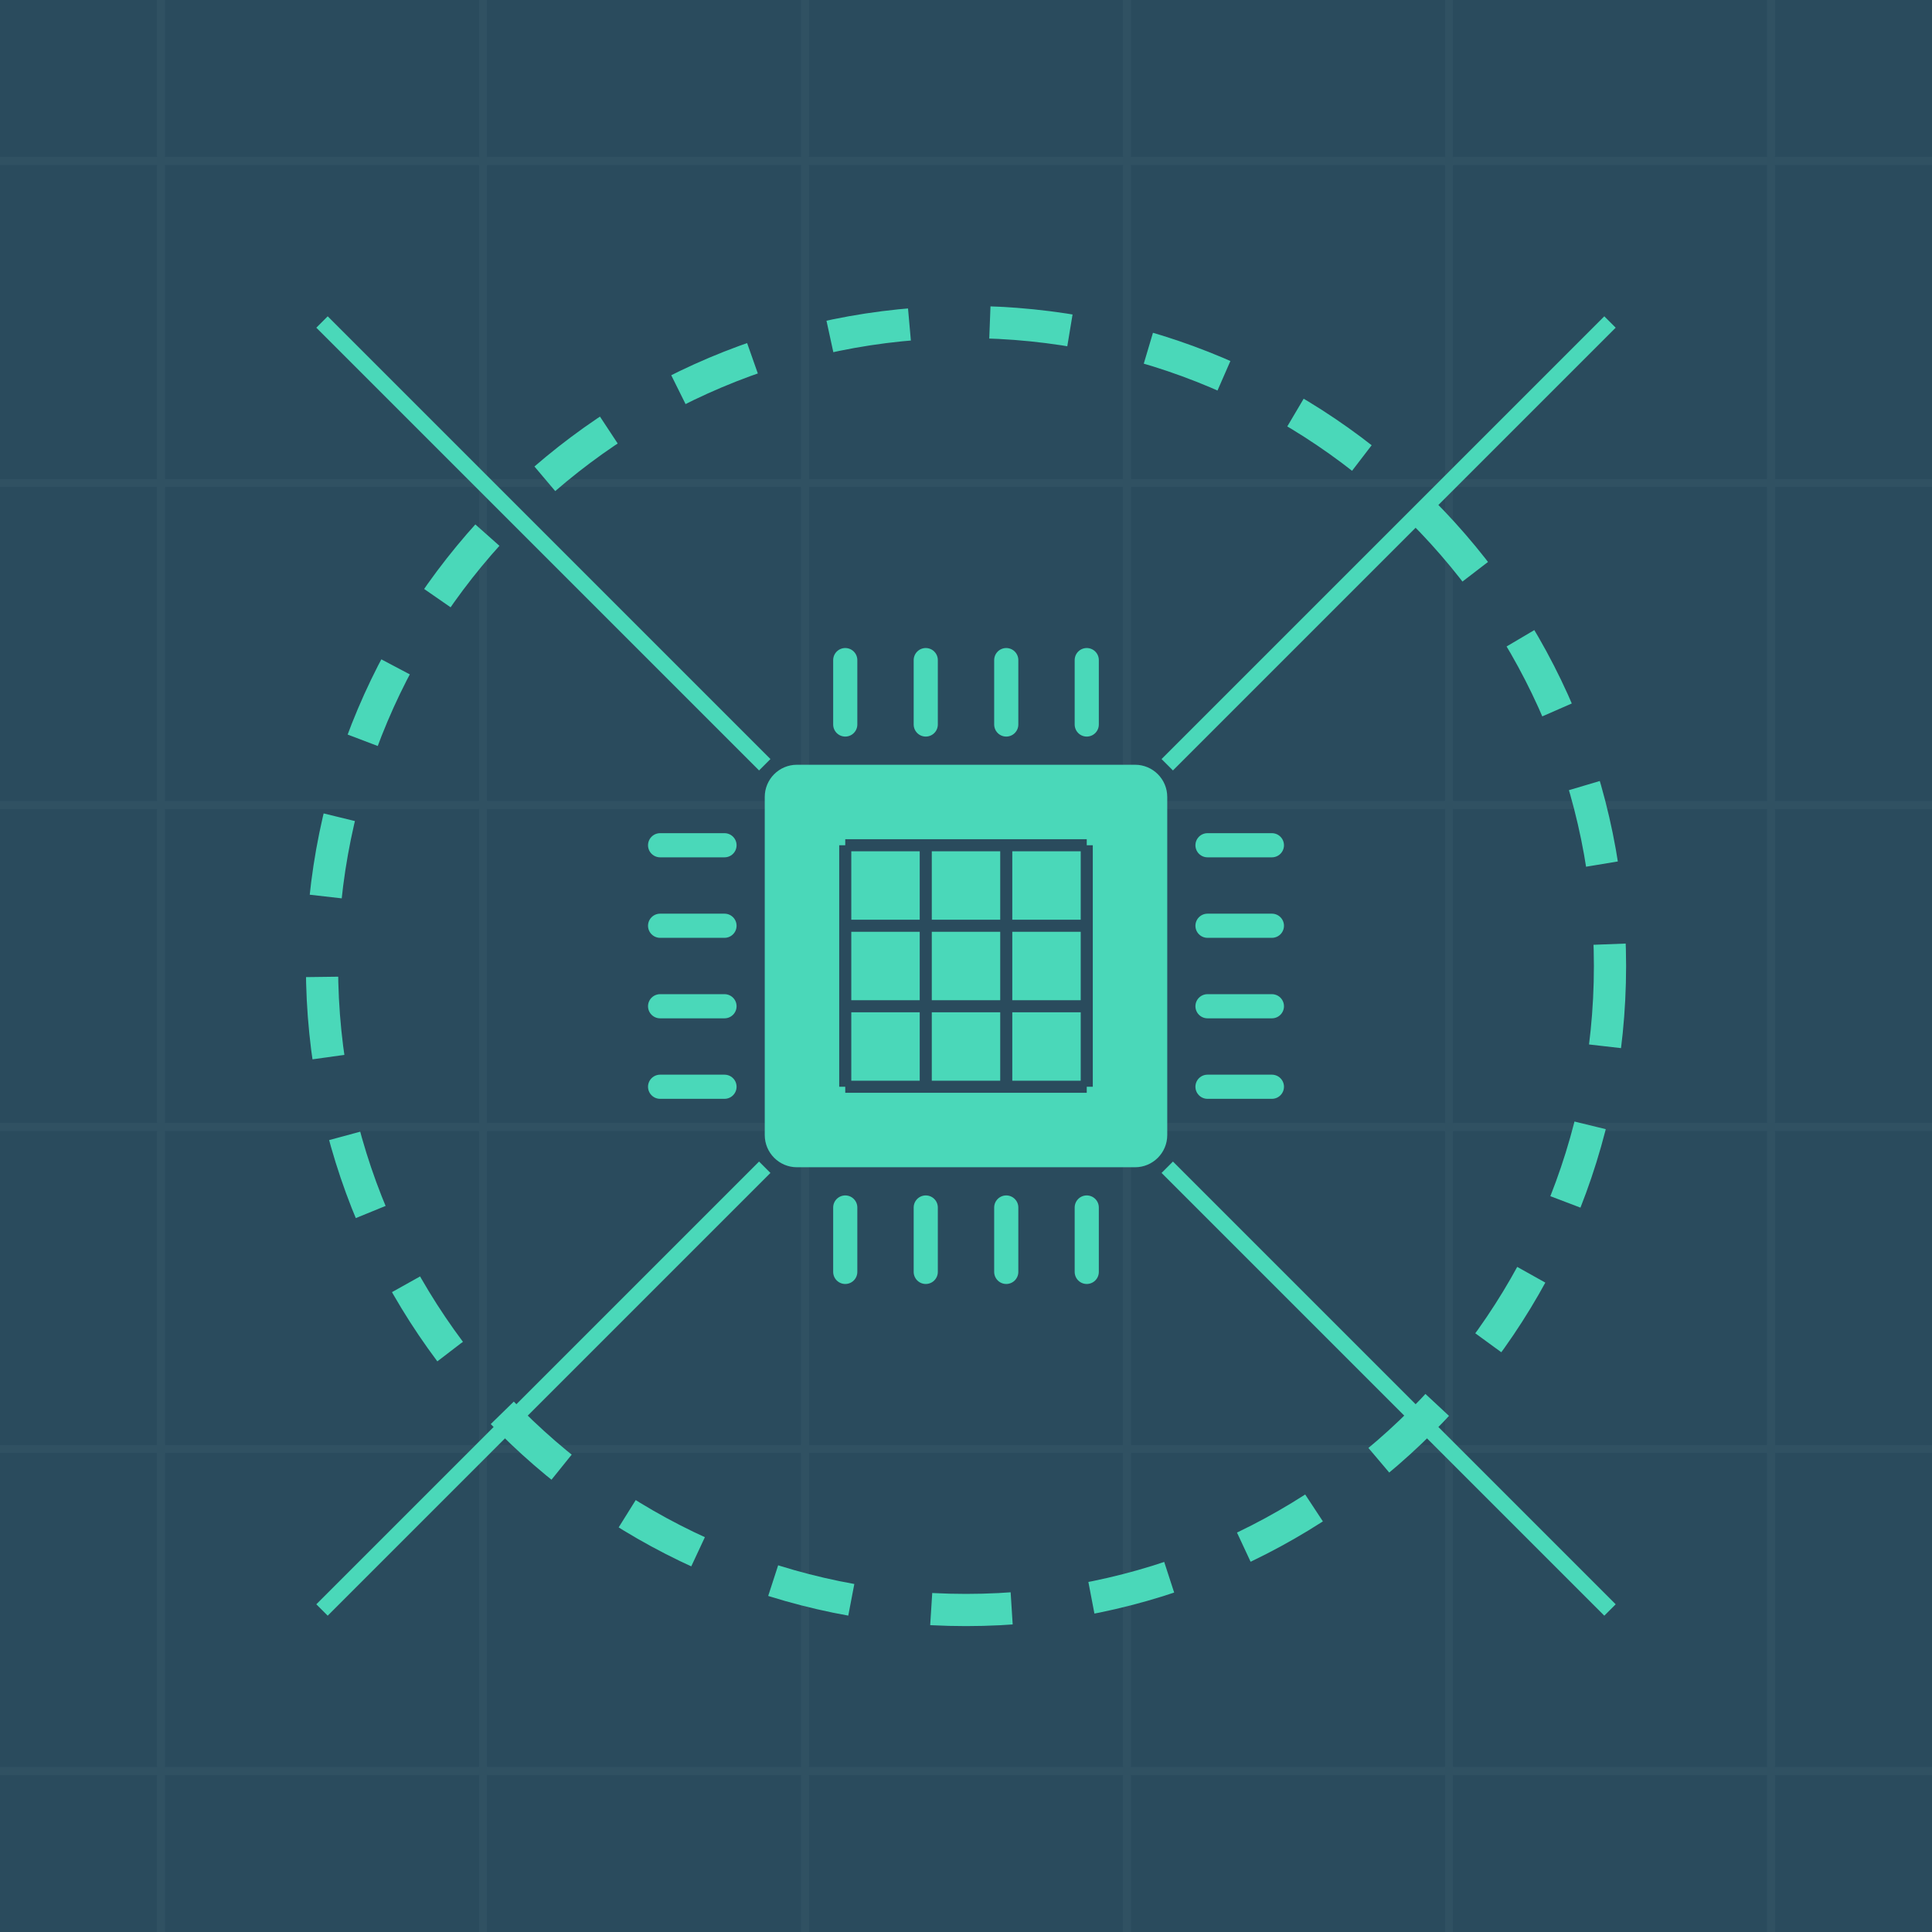
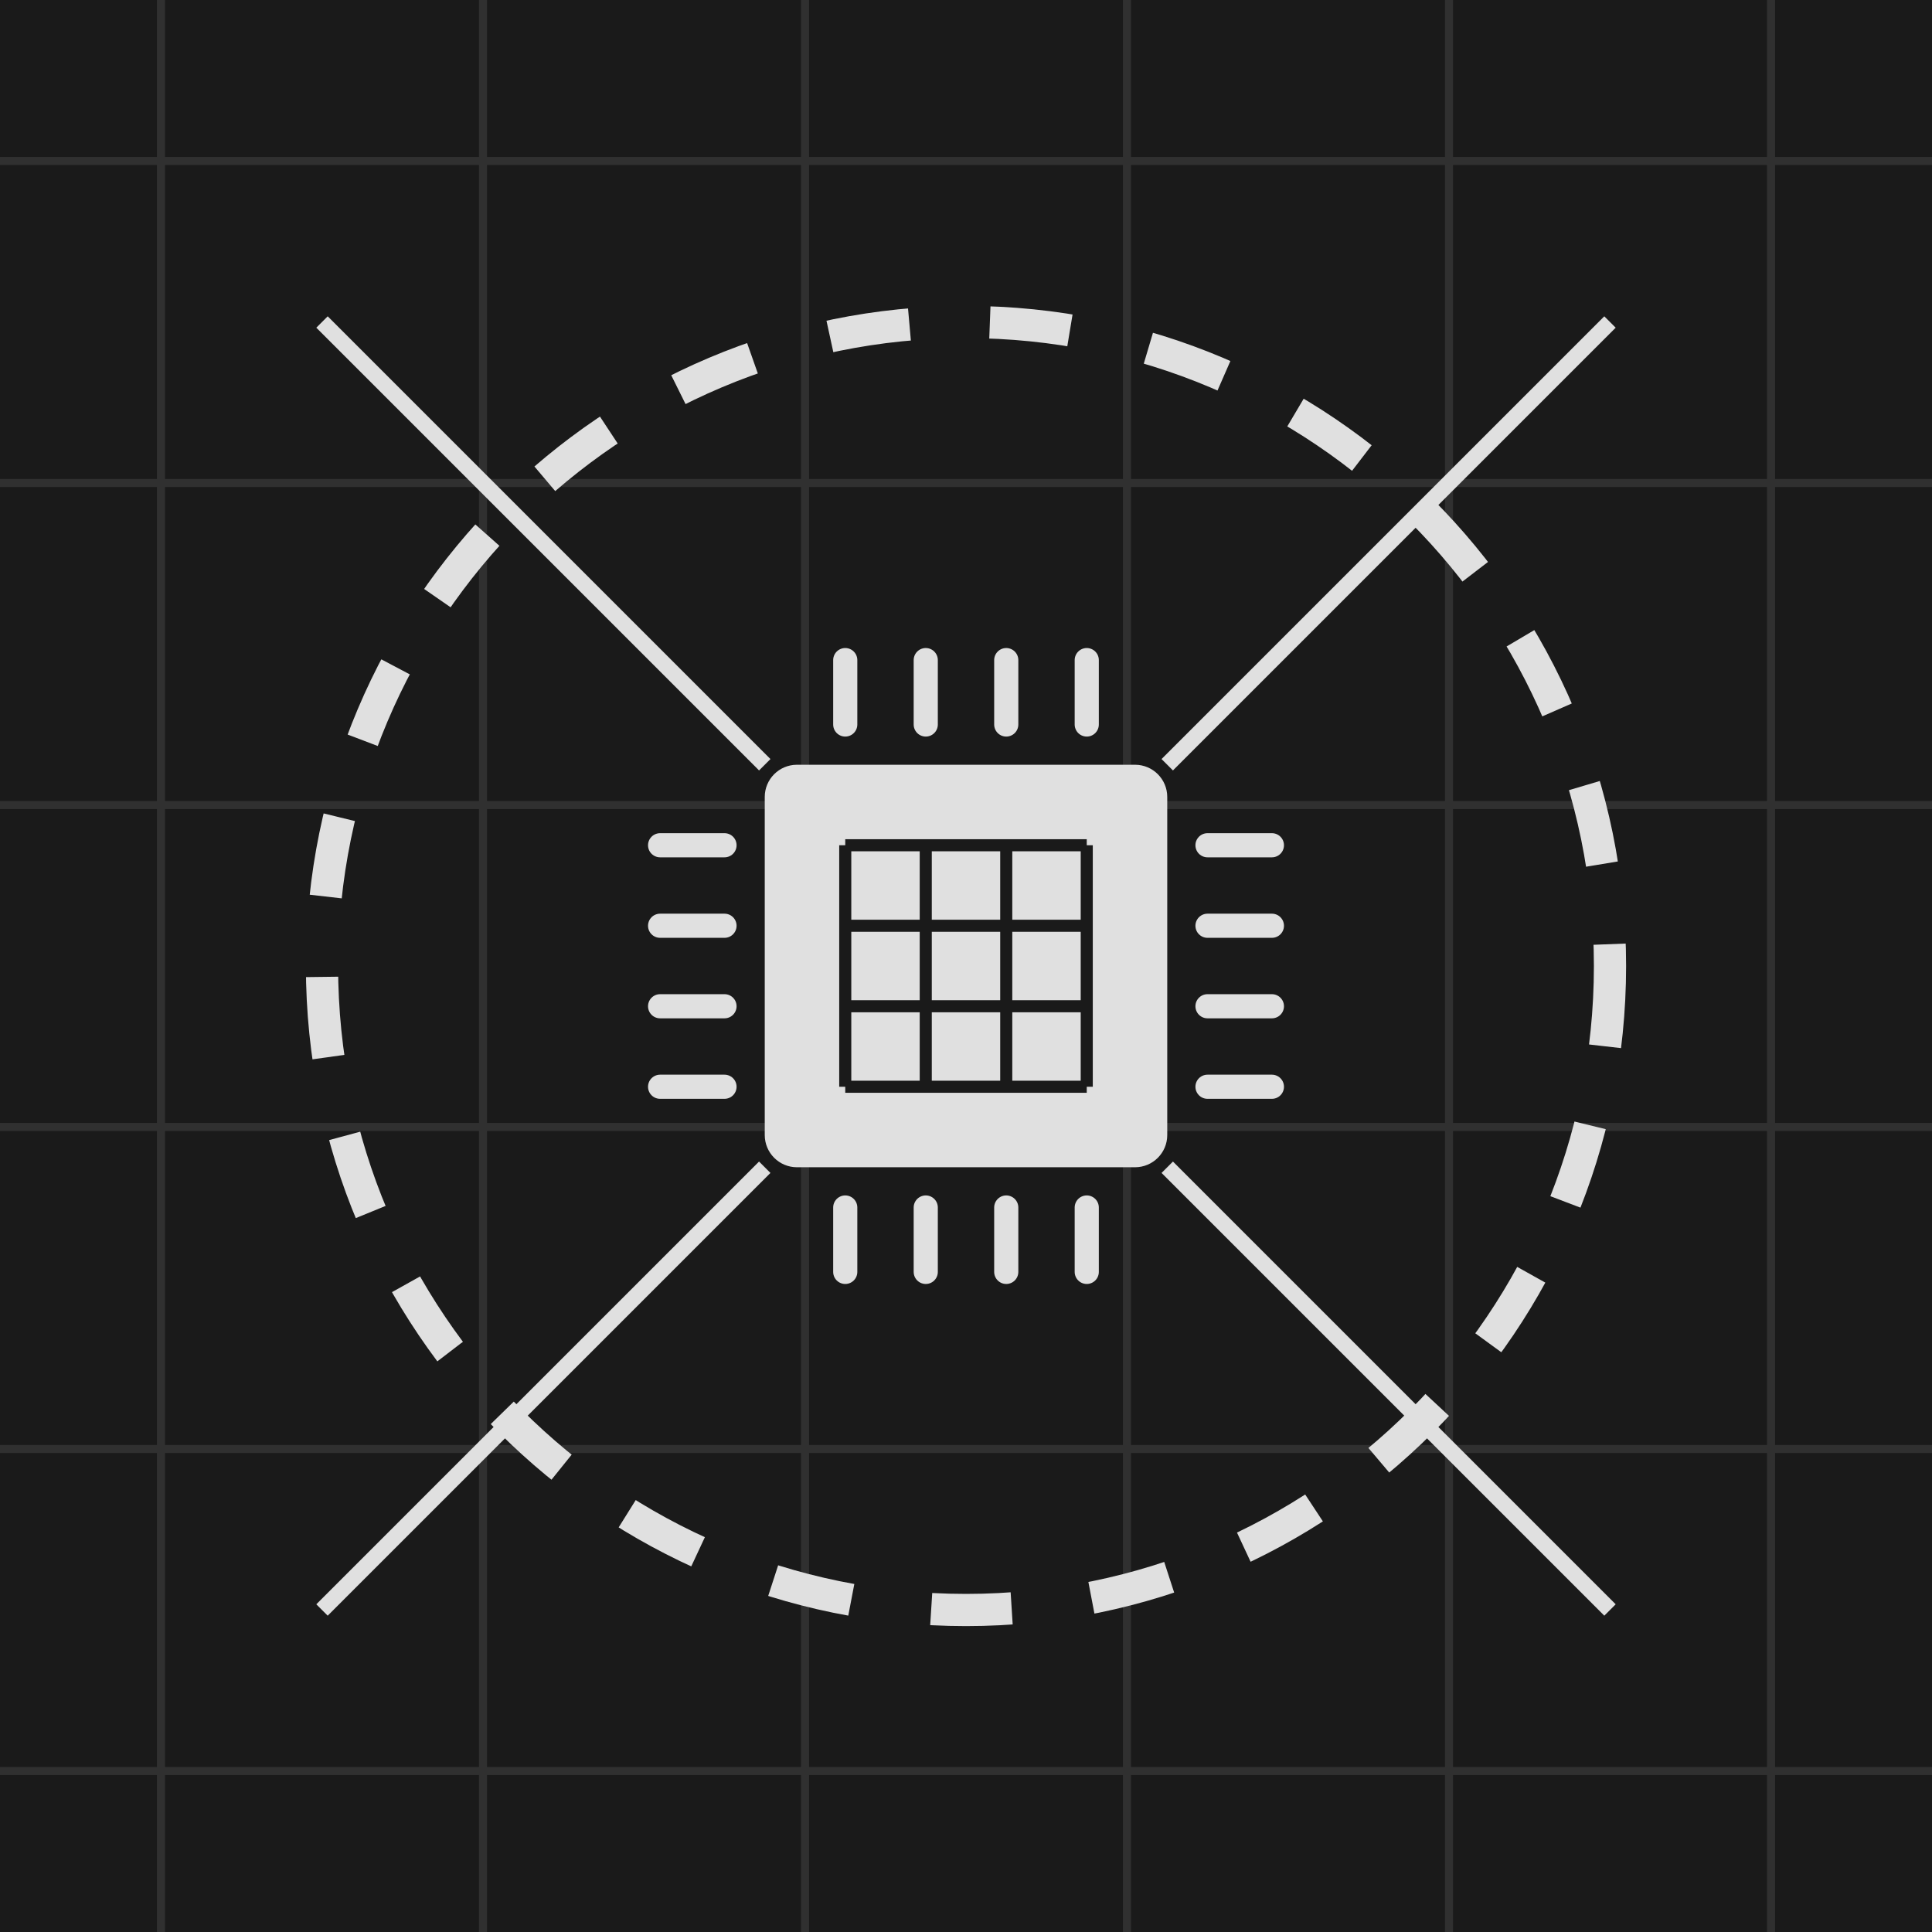
<svg xmlns="http://www.w3.org/2000/svg" viewBox="0 0 240 240">
-   <rect x="0" y="0" width="240" height="240" fill="#2A4B5D" />
-   <path d="M20 0 L20 240 M60 0 L60 240 M100 0 L100 240 M140 0 L140 240 M180 0 L180 240 M220 0 L220 240            M0 20 L240 20 M0 60 L240 60 M0 100 L240 100 M0 140 L240 140 M0 180 L240 180 M0 220 L240 220" stroke="#46687A" stroke-width="1" opacity="0.2" />
-   <rect x="95" y="95" width="50" height="50" rx="4" fill="#4AD8B9">
+   <rect x="0" y="0" width="240" height="240" fill="#1a1a1a" />
+   <path d="M20 0 L20 240 M60 0 L60 240 M100 0 L100 240 M140 0 L140 240 M180 0 L180 240 M220 0 L220 240            M0 20 L240 20 M0 60 L240 60 M0 100 L240 100 M0 140 L240 140 M0 180 L240 180 M0 220 L240 220" stroke="#666666" stroke-width="1" opacity="0.3" />
+   <rect x="95" y="95" width="50" height="50" rx="4" fill="#e0e0e0">
    <animate attributeName="opacity" values="0.8;1;0.8" dur="2s" repeatCount="indefinite" />
  </rect>
-   <path d="M105 105 h30 M105 115 h30 M105 125 h30 M105 135 h30            M105 105 v30 M115 105 v30 M125 105 v30 M135 105 v30" stroke="#2A4B5D" stroke-width="1.5" />
-   <path d="M90 105 h-8 M90 115 h-8 M90 125 h-8 M90 135 h-8            M158 105 h-8 M158 115 h-8 M158 125 h-8 M158 135 h-8            M105 90 v-8 M115 90 v-8 M125 90 v-8 M135 90 v-8            M105 158 v-8 M115 158 v-8 M125 158 v-8 M135 158 v-8" stroke="#4AD8B9" stroke-width="3" stroke-linecap="round" />
-   <circle cx="120" cy="120" r="80" stroke="#4AD8B9" stroke-width="4" stroke-dasharray="10 10" fill="none">
+   <path d="M105 105 h30 M105 115 h30 M105 125 h30 M105 135 h30            M105 105 v30 M115 105 v30 M125 105 v30 M135 105 v30" stroke="#1a1a1a" stroke-width="1.5" />
+   <path d="M90 105 h-8 M90 115 h-8 M90 125 h-8 M90 135 h-8            M158 105 h-8 M158 115 h-8 M158 125 h-8 M158 135 h-8            M105 90 v-8 M115 90 v-8 M125 90 v-8 M135 90 v-8            M105 158 v-8 M115 158 v-8 M125 158 v-8 M135 158 v-8" stroke="#e0e0e0" stroke-width="3" stroke-linecap="round" />
+   <circle cx="120" cy="120" r="80" stroke="#e0e0e0" stroke-width="4" stroke-dasharray="10 10" fill="none">
    <animateTransform attributeName="transform" type="rotate" from="0 120 120" to="360 120 120" dur="20s" repeatCount="indefinite" />
  </circle>
-   <line x1="40" y1="40" x2="95" y2="95" stroke="#4AD8B9" stroke-width="2" />
-   <line x1="200" y1="40" x2="145" y2="95" stroke="#4AD8B9" stroke-width="2" />
-   <line x1="40" y1="200" x2="95" y2="145" stroke="#4AD8B9" stroke-width="2" />
-   <line x1="200" y1="200" x2="145" y2="145" stroke="#4AD8B9" stroke-width="2" />
+   <line x1="40" y1="40" x2="95" y2="95" stroke="#e0e0e0" stroke-width="2" />
+   <line x1="200" y1="40" x2="145" y2="95" stroke="#e0e0e0" stroke-width="2" />
+   <line x1="40" y1="200" x2="95" y2="145" stroke="#e0e0e0" stroke-width="2" />
+   <line x1="200" y1="200" x2="145" y2="145" stroke="#e0e0e0" stroke-width="2" />
</svg>
